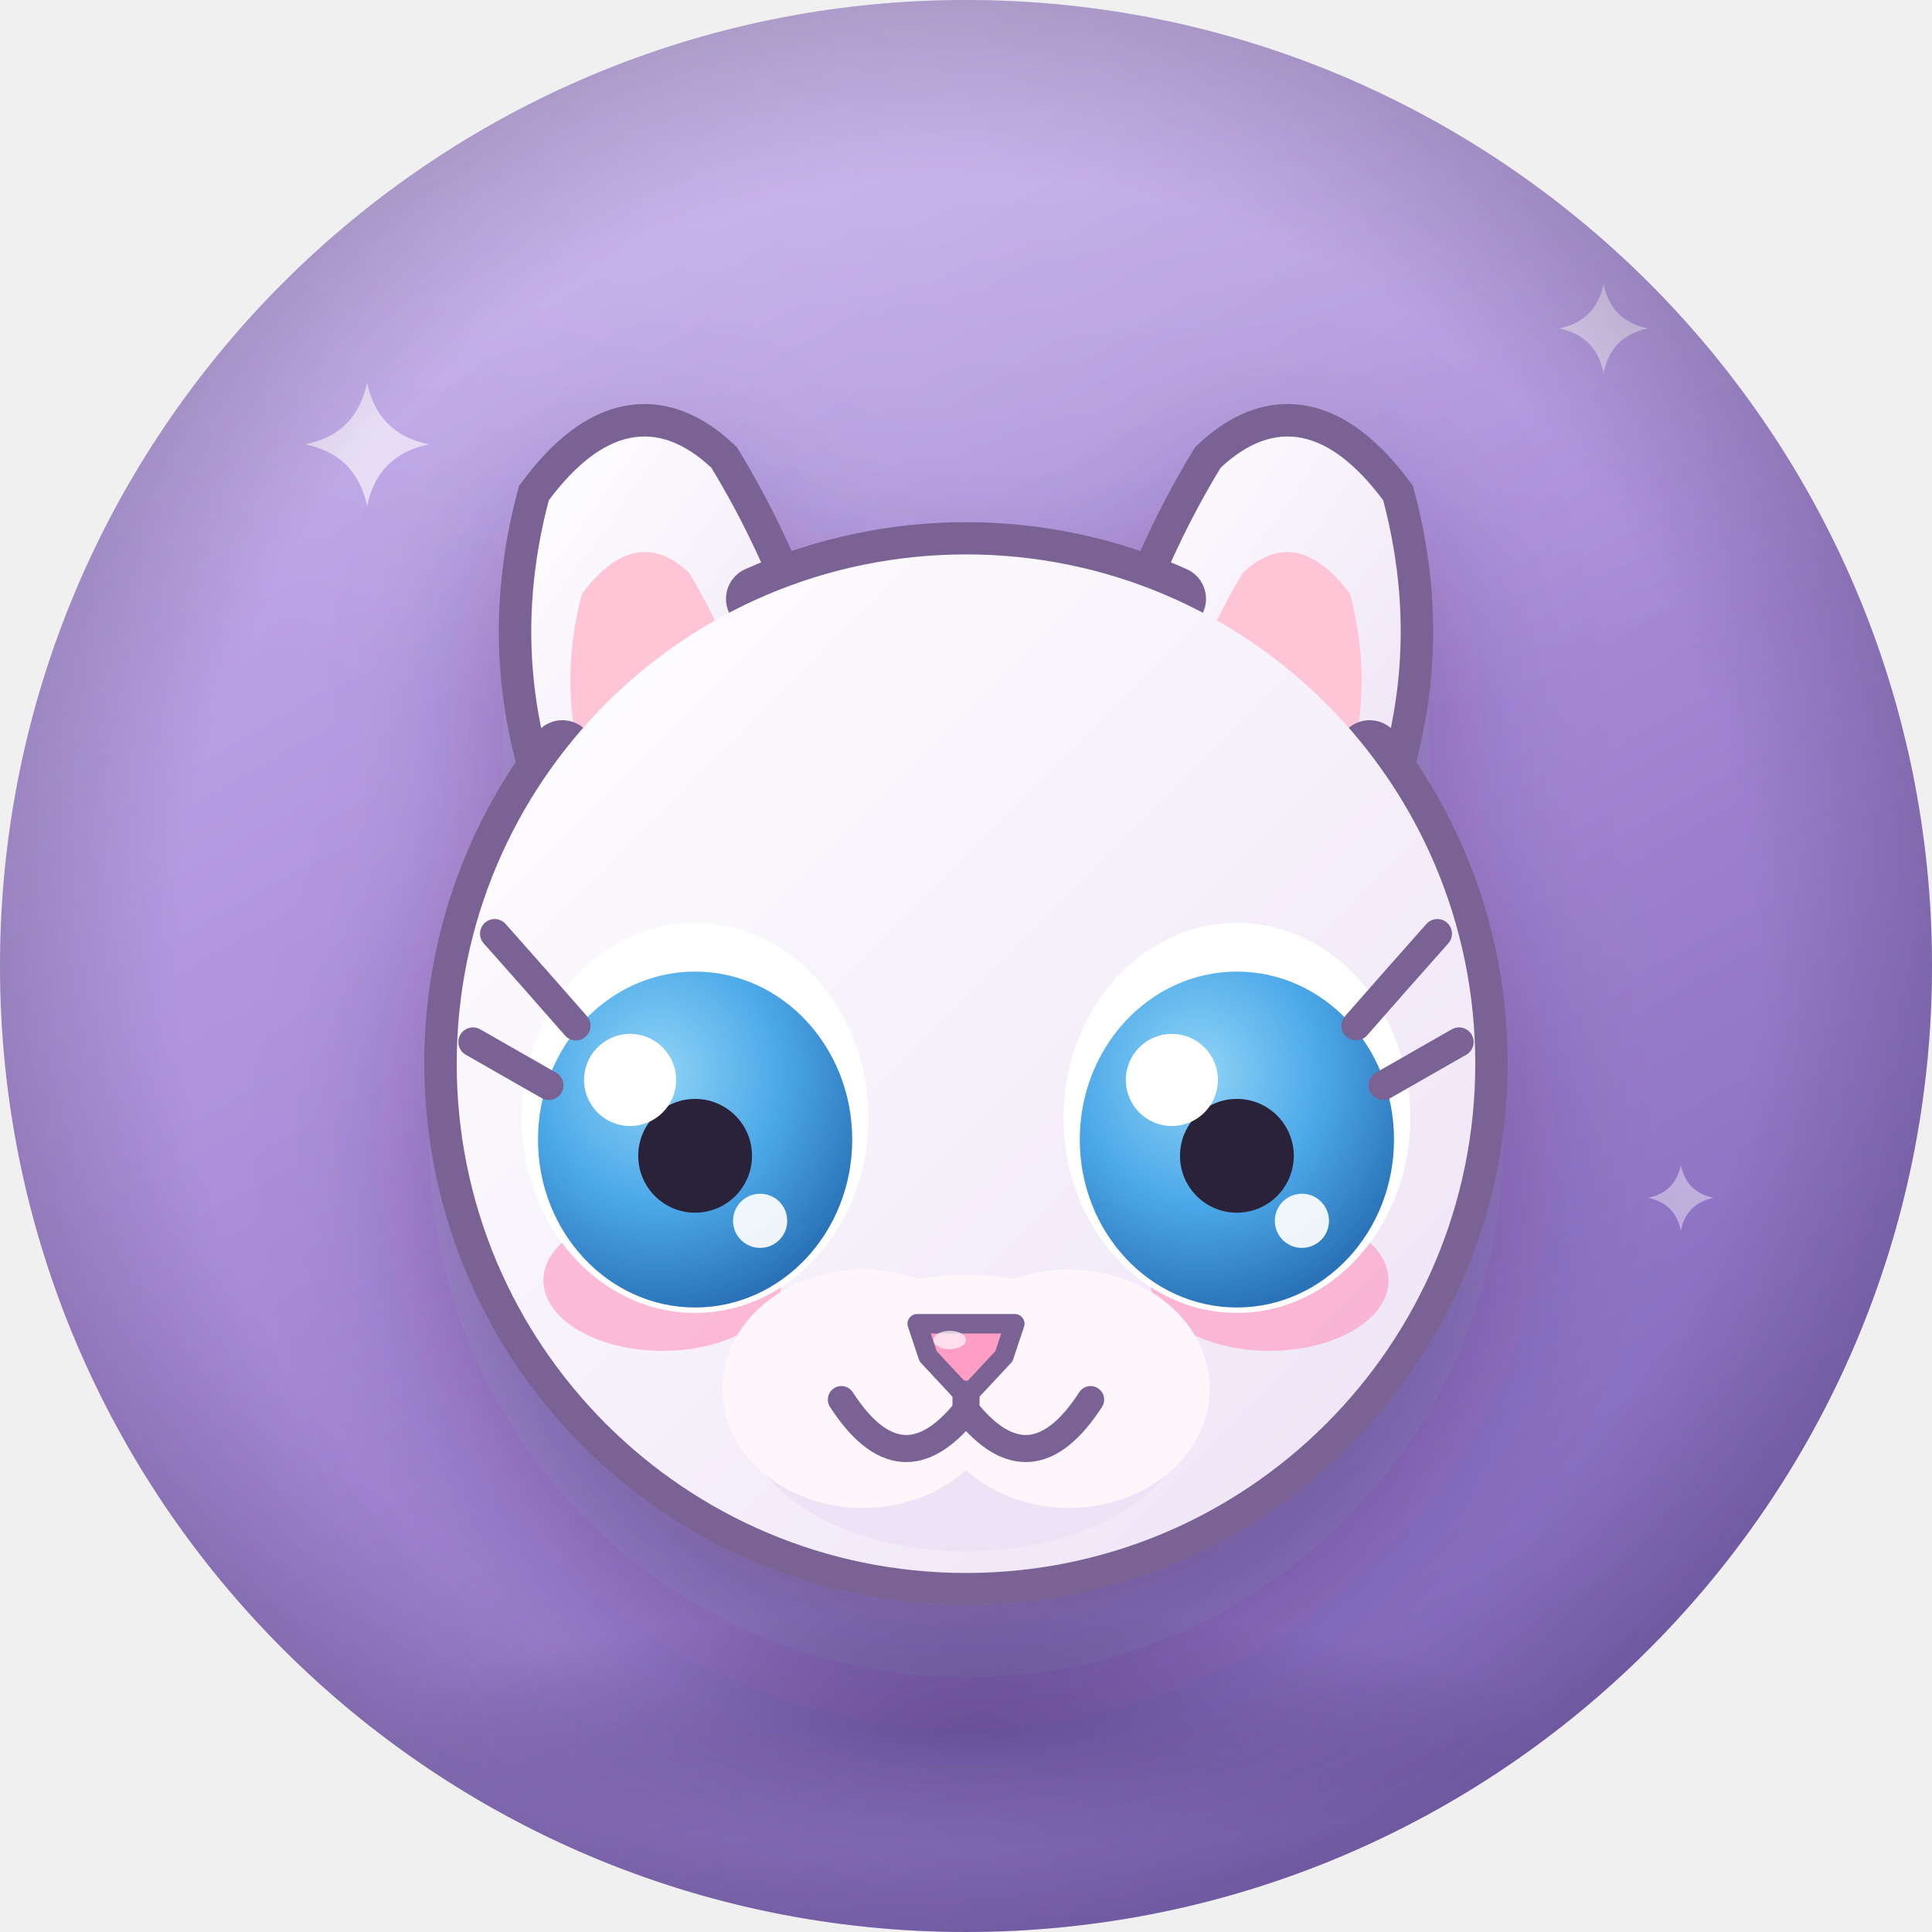
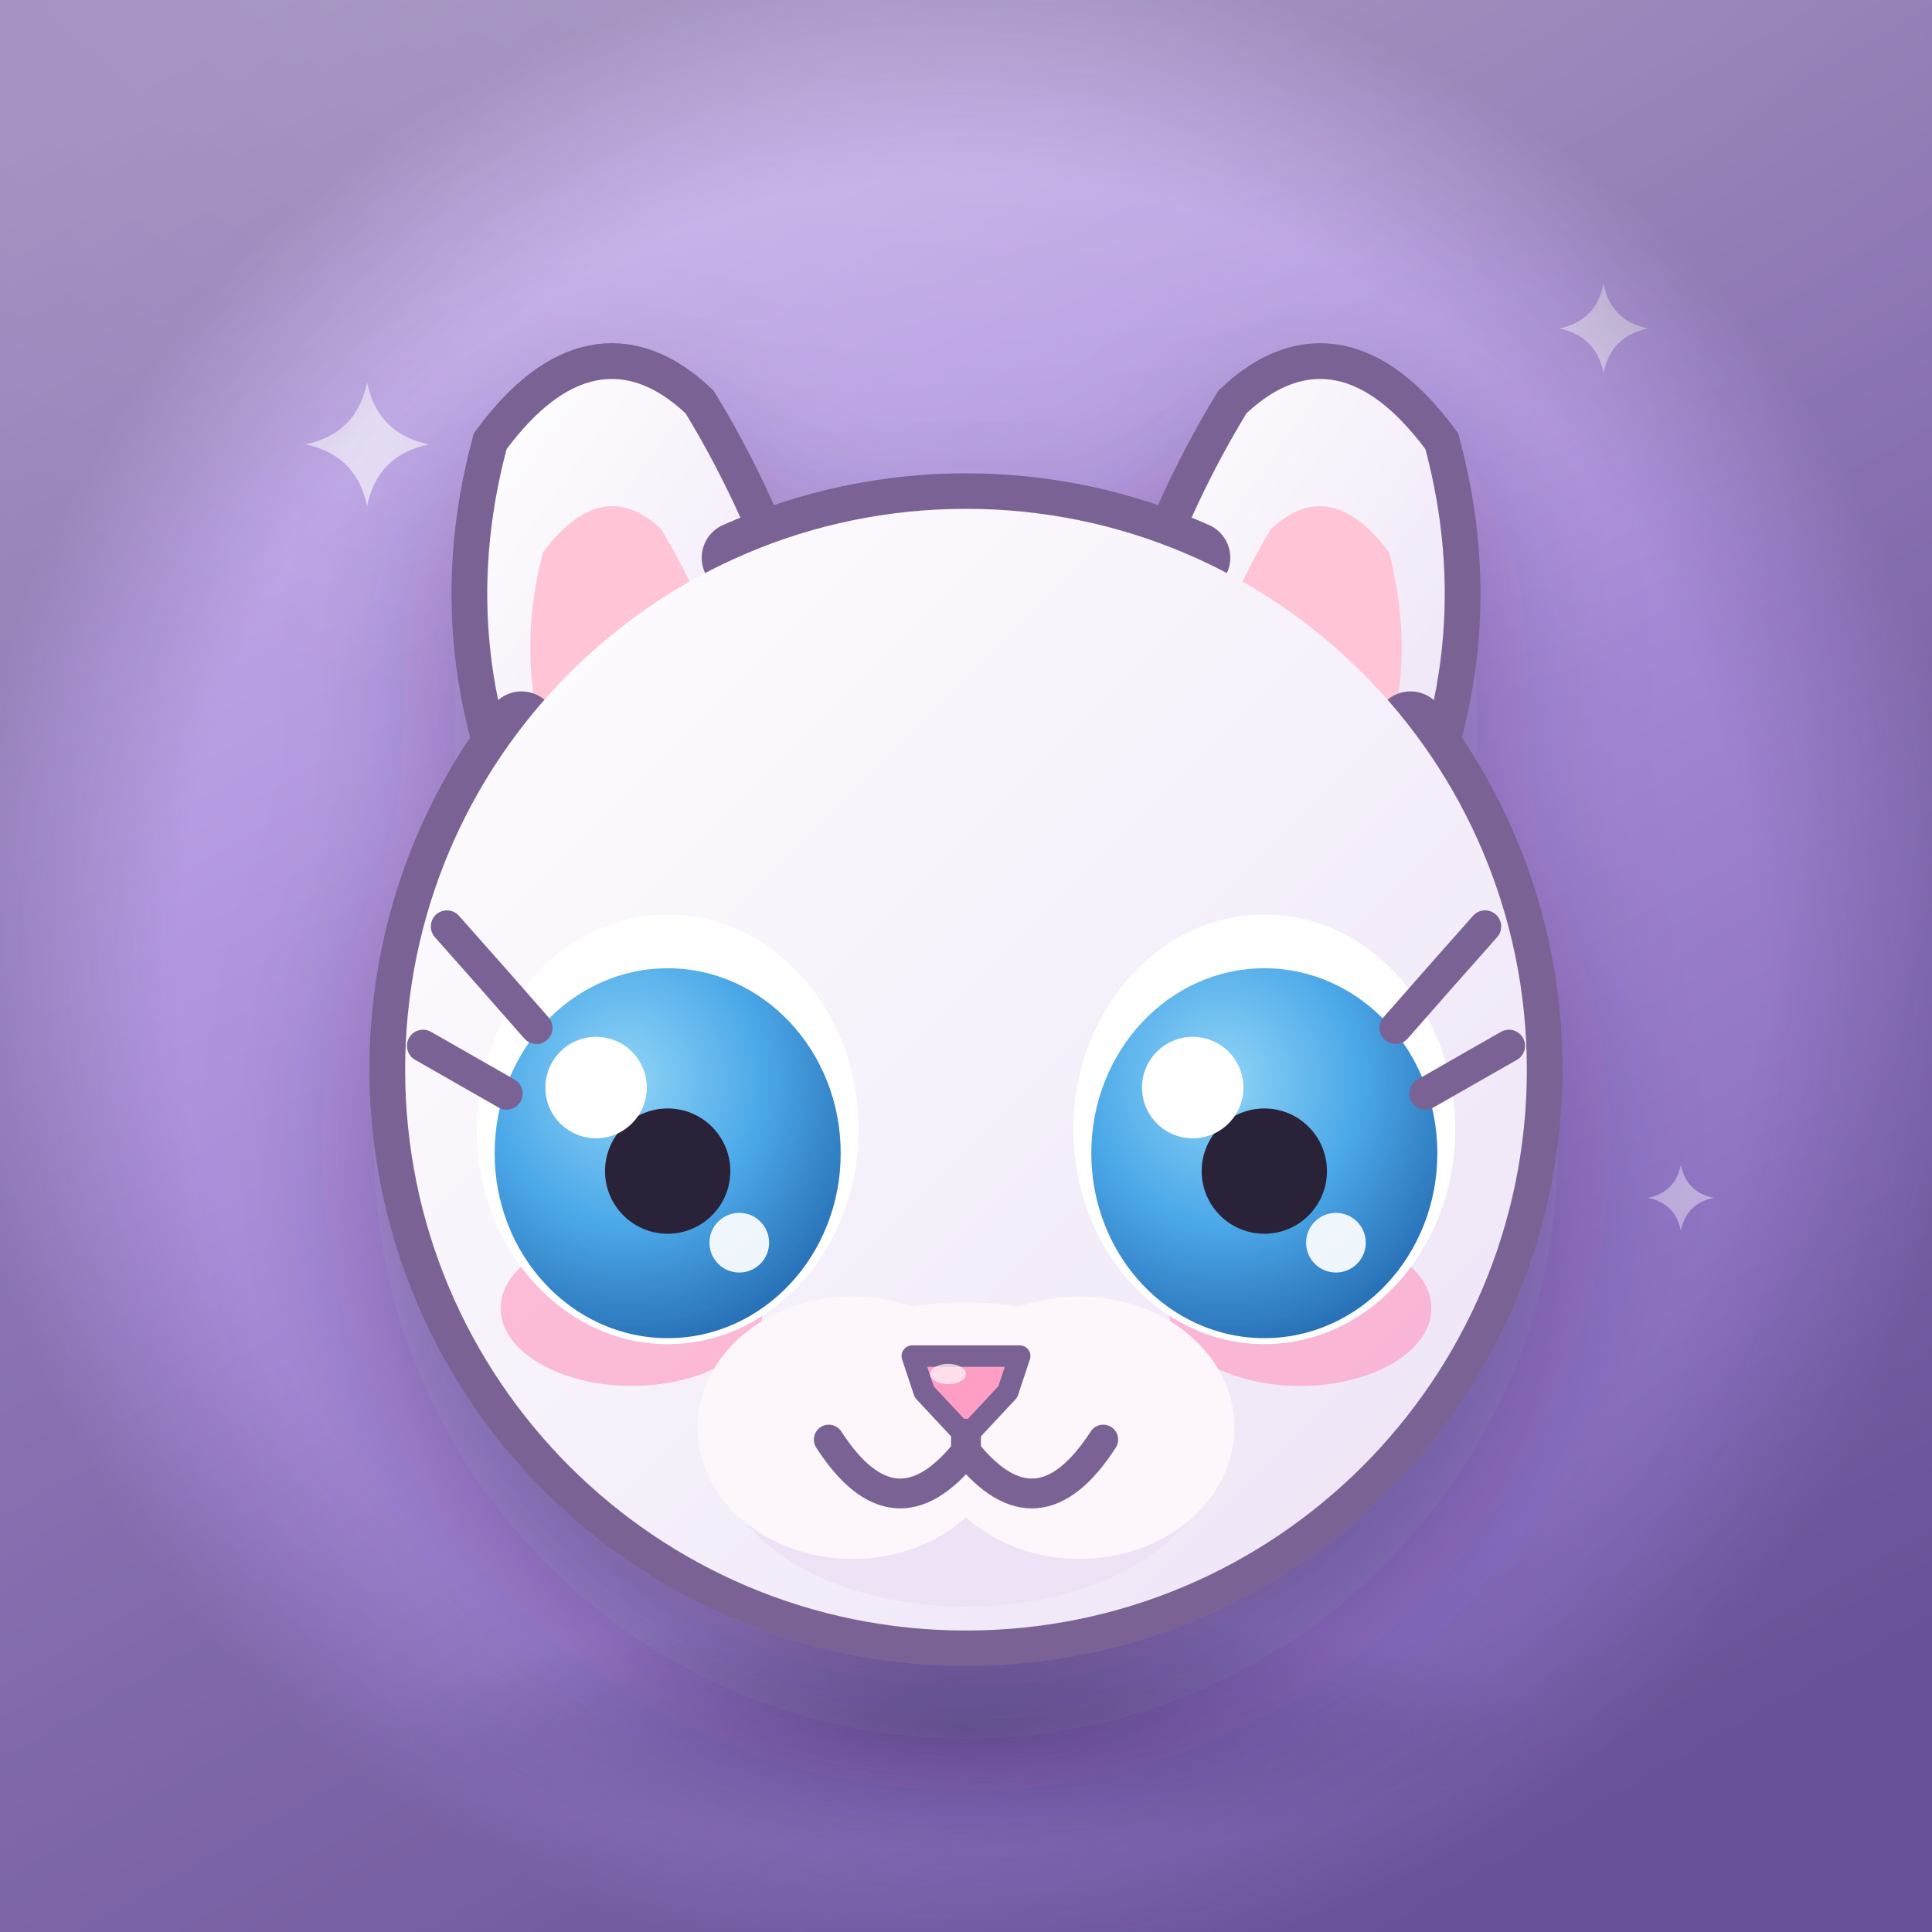
<svg xmlns="http://www.w3.org/2000/svg" viewBox="0 0 400 400" width="400" height="400">
  <defs>
    <radialGradient id="iris-a" cx="38%" cy="30%" r="72%">
      <stop offset="0%" stop-color="#8fd4f7" />
      <stop offset="55%" stop-color="#4ba8e8" />
      <stop offset="100%" stop-color="#2a72b8" />
    </radialGradient>
    <linearGradient id="fur-a" x1="0" y1="0" x2="1" y2="1">
      <stop offset="0%" stop-color="#ffffff" />
      <stop offset="100%" stop-color="#ede2f6" />
    </linearGradient>
    <radialGradient id="lift" cx="50%" cy="50%" r="50%">
      <stop offset="0%" stop-color="#3d2c63" stop-opacity=".38" />
      <stop offset="55%" stop-color="#3d2c63" stop-opacity=".17" />
      <stop offset="100%" stop-color="#3d2c63" stop-opacity="0" />
    </radialGradient>
    <filter id="soft" x="-40%" y="-40%" width="180%" height="180%">
      <feGaussianBlur stdDeviation="10" />
    </filter>
    <filter id="cast" x="-30%" y="-30%" width="160%" height="180%">
      <feDropShadow dx="0" dy="16" stdDeviation="16" flood-color="#2e2340" flood-opacity=".30" />
    </filter>
    <filter id="castSm" x="-30%" y="-30%" width="160%" height="180%">
      <feDropShadow dx="0" dy="7" stdDeviation="7" flood-color="#2e2340" flood-opacity=".34" />
    </filter>
    <linearGradient id="skin-a" x1="0.15" y1="0" x2="0.72" y2="1">
      <stop offset="0%" stop-color="#c9b3ee" />
      <stop offset="50%" stop-color="#a88bd8" />
      <stop offset="100%" stop-color="#7d63b6" />
    </linearGradient>
    <radialGradient id="key-a" cx="50%" cy="14%" r="70%">
      <stop offset="0%" stop-color="#ffffff" stop-opacity=".34" />
      <stop offset="100%" stop-color="#ffffff" stop-opacity="0" />
    </radialGradient>
    <radialGradient id="rim-a" cx="50%" cy="50%" r="52%">
      <stop offset="78%" stop-color="#2e2340" stop-opacity="0" />
      <stop offset="100%" stop-color="#2e2340" stop-opacity=".26" />
    </radialGradient>
-     <clipPath id="clip-a">
-       <rect x="0" y="0" width="400" height="400" rx="200" ry="200" />
-     </clipPath>
  </defs>
-   <g clip-path="url(#clip-a)">
+   <g>
    <rect width="400" height="400" fill="url(#skin-a)" />
    <ellipse cx="200" cy="40" rx="248" ry="176" fill="url(#key-a)" />
    <path d="M76 79.2Q78.176 89.824 88.8 92Q78.176 94.176 76 104.8Q73.824 94.176 63.2 92Q73.824 89.824 76 79.2Z" fill="#ffffff" opacity="0.62" />
    <path d="M332 58.8Q333.564 66.436 341.2 68Q333.564 69.564 332 77.2Q330.436 69.564 322.8 68Q330.436 66.436 332 58.8Z" fill="#ffffff" opacity="0.5" />
    <path d="M348 241.2Q349.156 246.844 354.8 248Q349.156 249.156 348 254.8Q346.844 249.156 341.2 248Q346.844 246.844 348 241.2Z" fill="#ffffff" opacity="0.42" />
    <ellipse cx="200" cy="358" rx="120" ry="24.8" fill="url(#lift)" />
    <g filter="url(#cast)">
-       <g transform="translate(200 208) scale(1.1217) translate(-150 -135.1)">
+       <g transform="translate(200 208) scale(1.2353) translate(-150 -135.1)">
        <g>
          <g stroke="#7a6494" stroke-width="12" paint-order="stroke fill">
            <path d="M174 100Q180 64 197 36Q212 22 227 42Q236 76 220 108Z" fill="url(#fur-a)" />
            <path d="M126 100Q120 64 103 36Q88 22 73 42Q64 76 80 108Z" fill="url(#fur-a)" />
          </g>
          <g fill="#ffc4d6">
            <path d="M185.9 97.6Q189.9 73.9 201.1 55.4Q211 46.1 220.9 59.3Q226.8 81.8 216.3 102.9Z" />
            <path d="M114.1 97.6Q110.1 73.9 98.9 55.4Q89 46.1 79.1 59.3Q73.2 81.8 83.7 102.9Z" />
          </g>
          <path d="M224.5 88.6A94 94 0 1 1 75.5 88.6M111.7 60.2A94 94 0 0 1 188.3 60.2" fill="none" stroke="#7a6494" stroke-width="12" stroke-linecap="round" />
          <circle cx="150" cy="146" r="94" fill="url(#fur-a)" />
          <ellipse cx="94" cy="186" rx="22" ry="13" fill="#ff8cb8" opacity=".55" />
          <ellipse cx="206" cy="186" rx="22" ry="13" fill="#ff8cb8" opacity=".55" />
          <g>
            <ellipse cx="100" cy="156" rx="32" ry="36" fill="#fff" />
            <ellipse cx="100" cy="160" rx="29" ry="31" fill="url(#iris-a)" />
            <circle cx="100" cy="163" r="10.5" fill="#2a2038" />
            <circle cx="88" cy="149" r="8.5" fill="#fff" />
            <circle cx="112" cy="175" r="5" fill="#fff" opacity=".92" />
            <ellipse cx="200" cy="156" rx="32" ry="36" fill="#fff" />
            <ellipse cx="200" cy="160" rx="29" ry="31" fill="url(#iris-a)" />
            <circle cx="200" cy="163" r="10.5" fill="#2a2038" />
            <circle cx="188" cy="149" r="8.5" fill="#fff" />
            <circle cx="212" cy="175" r="5" fill="#fff" opacity=".92" />
          </g>
          <g stroke="#7a6494" stroke-width="5.4" stroke-linecap="round" fill="none">
            <path d="M78 139Q71 131 63 122M73 150Q66 146 59 142" />
            <path d="M222 139Q229 131 237 122M227 150Q234 146 241 142" />
          </g>
          <ellipse cx="150" cy="211" rx="41" ry="25" fill="#ede2f6" />
          <g fill="#fdf6fb">
            <ellipse cx="131" cy="206" rx="26" ry="22" />
            <ellipse cx="169" cy="206" rx="26" ry="22" />
            <ellipse cx="150" cy="202" rx="31" ry="17" />
          </g>
          <path d="M141 194H159L157 200L150 207.5L143 200Z" fill="#ff9ec4" stroke="#7a6494" stroke-width="3.6" stroke-linejoin="round" />
          <ellipse cx="147" cy="197" rx="3" ry="1.7" fill="#fff3f8" opacity=".75" />
          <g fill="none" stroke="#7a6494" stroke-width="5" stroke-linecap="round">
            <path d="M150 207v3M150 210q-12 15-23-2M150 210q12 15 23-2" />
          </g>
        </g>
      </g>
    </g>
    <rect width="400" height="400" fill="url(#rim-a)" />
  </g>
</svg>
